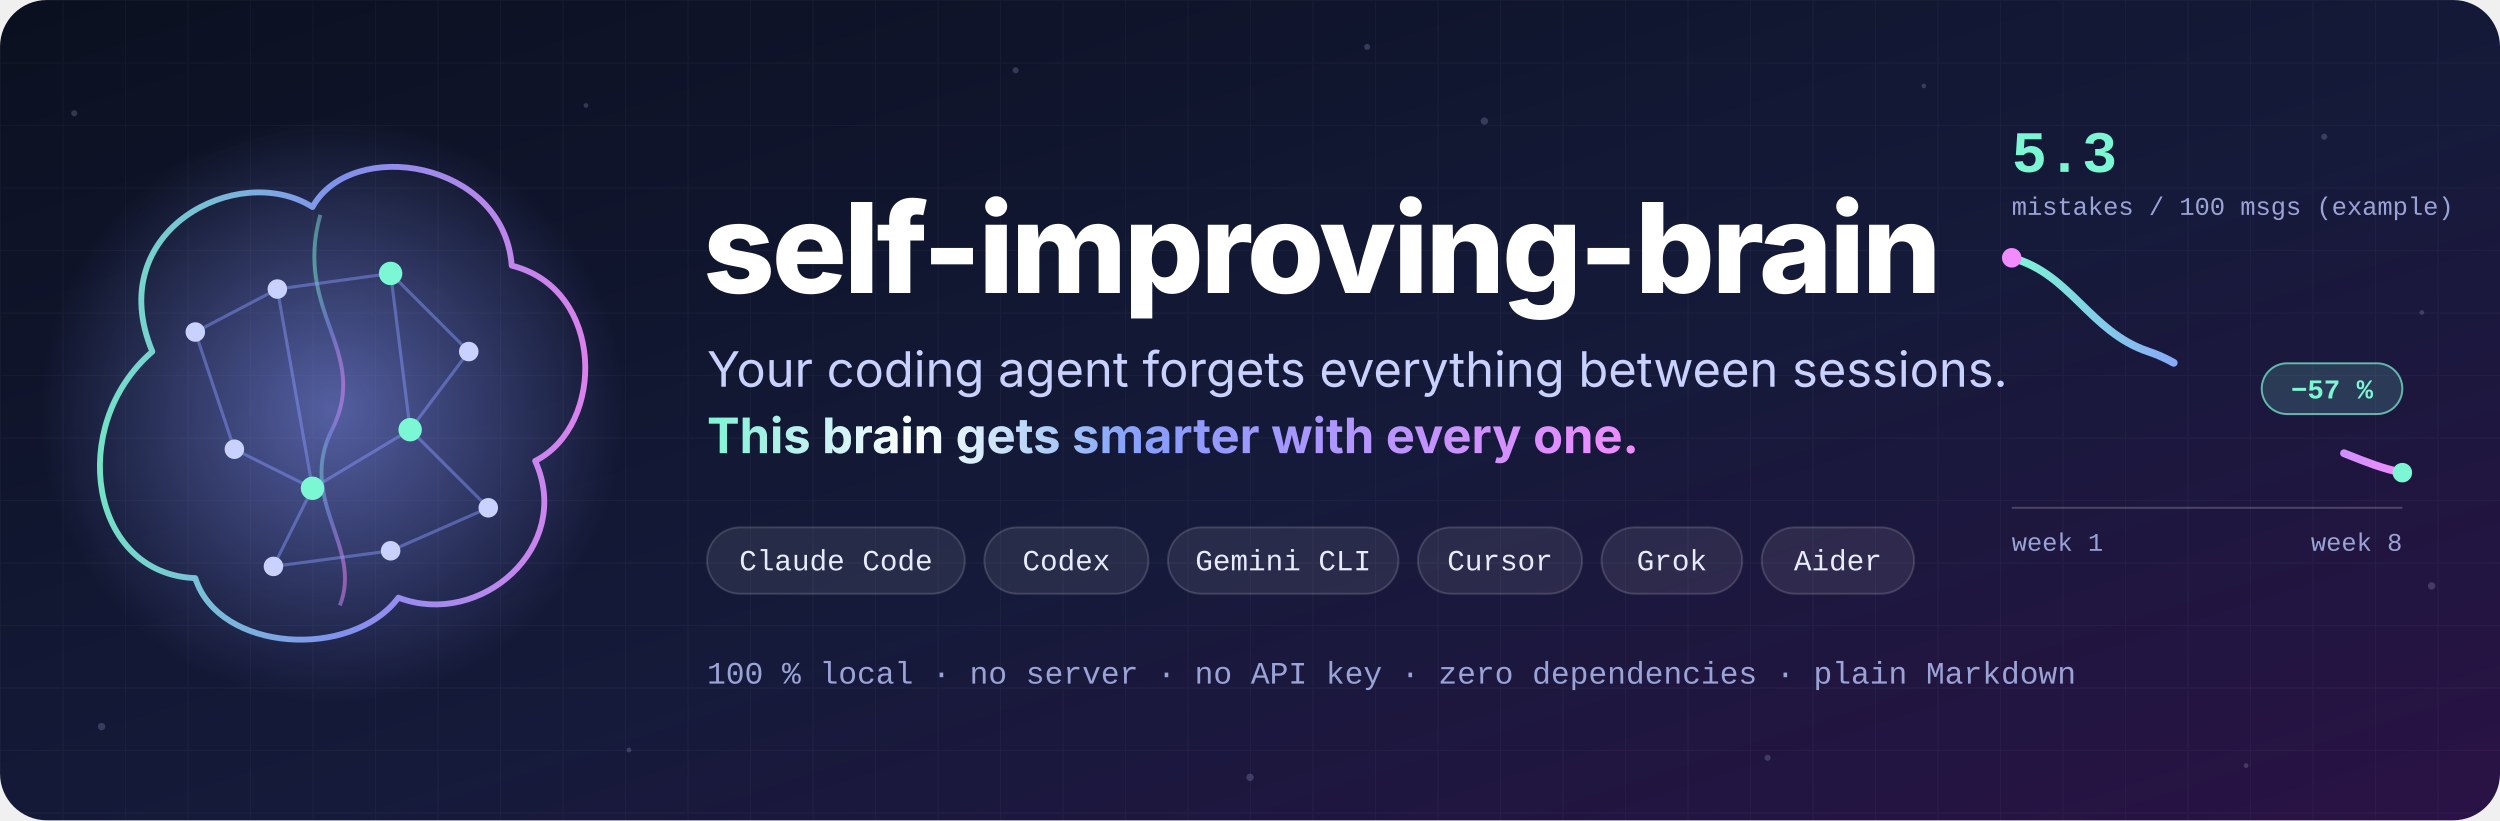
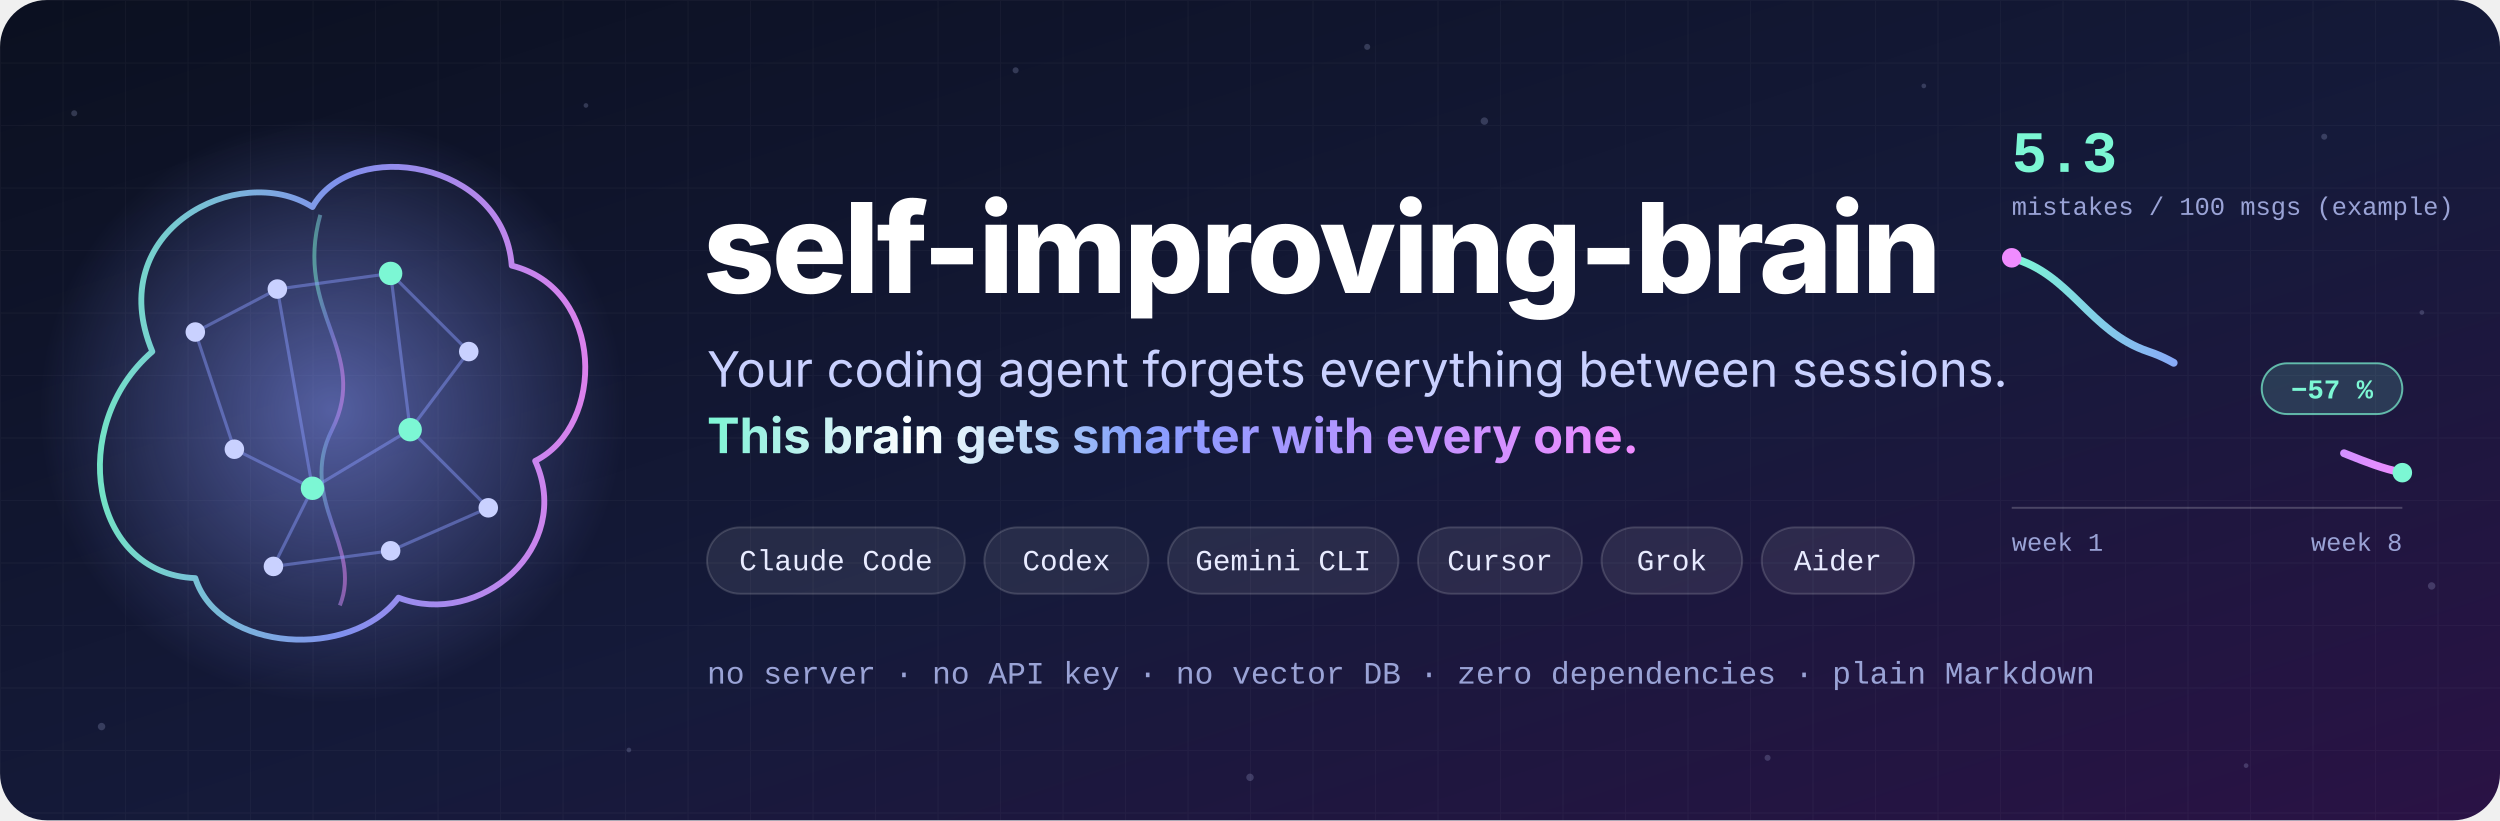
<svg xmlns="http://www.w3.org/2000/svg" width="1280" height="420" viewBox="0 0 1280 420" role="img" aria-label="self-improving-brain — your coding agent forgets, this brain gets smarter every session">
  <style>

.t{font-family:-apple-system,BlinkMacSystemFont,'Segoe UI',Inter,Helvetica,Arial,sans-serif}.m{font-family:ui-monospace,SFMono-Regular,Menlo,Consolas,'Liberation Mono',monospace}
.edge{stroke:#8b9bff;stroke-opacity:.45;stroke-width:1.6}.node{fill:#c9d1ff}
.hot{fill:#7cf7d4;animation:pulse 2.4s ease-in-out infinite;transform-box:fill-box;transform-origin:center}
.hot2{animation-delay:.8s}.hot3{animation-delay:1.6s}
@keyframes pulse{0%,100%{opacity:.55;transform:scale(1)}50%{opacity:1;transform:scale(1.6)}}
.lit{fill:#7cf7d4;opacity:0;animation:lit 5s ease-in-out infinite}
@keyframes lit{0%,100%{opacity:0}10%{opacity:.95}26%{opacity:0}}
.alt{opacity:0;animation:alt 7s ease-in-out infinite}@keyframes alt{0%,100%{opacity:0}50%{opacity:.9}}
.breath{animation:breath 5s ease-in-out infinite;transform-box:fill-box;transform-origin:center}
@keyframes breath{0%,100%{transform:scale(1);opacity:.8}50%{transform:scale(1.1);opacity:1}}
.tw{opacity:.2;animation:tw 3.2s ease-in-out infinite}@keyframes tw{0%,100%{opacity:.15}50%{opacity:.85}}
.chip{opacity:0;animation:chip 6s ease-in-out infinite}@keyframes chip{0%,100%{opacity:0}5%{opacity:1}16%{opacity:0}}
.shine{animation:shine 6s cubic-bezier(.45,0,.25,1) infinite}
@keyframes shine{0%{transform:translateX(-240px)}42%,100%{transform:translateX(620px)}}
.curve{stroke-dasharray:100;animation:curve 8s infinite}
@keyframes curve{0%{stroke-dashoffset:100;opacity:1;animation-timing-function:cubic-bezier(.3,.6,.3,1)}
40%{stroke-dashoffset:0;opacity:1}88%{stroke-dashoffset:0;opacity:1;animation-timing-function:linear}96%,100%{stroke-dashoffset:0;opacity:0}}
.c1,.c2,.c3{opacity:0}.c1{animation:c1 8s steps(1,end) infinite}.c2{animation:c2 8s steps(1,end) infinite}
.c3{animation:c3 8s steps(1,end) infinite}.c4{animation:c4 8s steps(1,end) infinite}
@keyframes c1{0%{opacity:1}6.7%,100%{opacity:0}}@keyframes c2{0%{opacity:0}6.7%{opacity:1}13.9%,100%{opacity:0}}
@keyframes c3{0%{opacity:0}13.9%{opacity:1}25%,100%{opacity:0}}@keyframes c4{0%{opacity:0}25%{opacity:1}96%,100%{opacity:0}}
.badge{animation:badge 8s infinite;transform-box:fill-box;transform-origin:center}
@keyframes badge{0%,38%{opacity:0;transform:scale(.6)}46%{opacity:1;transform:scale(1.08)}50%,88%{opacity:1;transform:scale(1)}96%,100%{opacity:0;transform:scale(1)}}
@media (prefers-reduced-motion:reduce){*{animation:none!important}.fx{display:none}}
</style>
  <defs>
    <linearGradient id="bg" x1="0" y1="0" x2="1" y2="1">
      <stop offset="0" stop-color="#0b1020" />
      <stop offset=".55" stop-color="#151a3a" />
      <stop offset="1" stop-color="#2a1245" />
    </linearGradient>
    <linearGradient id="accent" x1="0" y1="0" x2="1" y2="0">
      <stop offset="0" stop-color="#7cf7d4" />
      <stop offset=".5" stop-color="#8b9bff" />
      <stop offset="1" stop-color="#f08cff" />
    </linearGradient>
    <linearGradient id="accent2" x1="0" y1="0" x2="1" y2="0">
      <stop offset="0" stop-color="#f08cff" />
      <stop offset=".5" stop-color="#7cf7d4" />
      <stop offset="1" stop-color="#8b9bff" />
    </linearGradient>
    <linearGradient id="shine" x1="0" y1="0" x2="1" y2="0">
      <stop offset="0" stop-color="#fff" stop-opacity="0" />
      <stop offset=".5" stop-color="#fff" stop-opacity="1" />
      <stop offset="1" stop-color="#fff" stop-opacity="0" />
    </linearGradient>
    <radialGradient id="glow" cx=".5" cy=".5" r=".5">
      <stop offset="0" stop-color="#8b9bff" stop-opacity=".55" />
      <stop offset="1" stop-color="#8b9bff" stop-opacity="0" />
    </radialGradient>
    <pattern id="grid" width="32" height="32" patternUnits="userSpaceOnUse">
      <path d="M32 0H0V32" fill="none" stroke="#ffffff" stroke-opacity=".035" />
    </pattern>
    <clipPath id="tag">
      <text class="t" x="362" y="232" font-size="25" font-weight="700">This brain gets smarter with every one.</text>
    </clipPath>
  </defs>
  <rect width="1280" height="420" rx="24" fill="url(#bg)" />
  <rect width="1280" height="420" rx="24" fill="url(#grid)" />
  <circle class="tw" cx="300" cy="54" r="1.20" fill="#c9d1ff" style="animation-delay:0.00s" />
  <circle class="tw" cx="520" cy="36" r="1.55" fill="#c9d1ff" style="animation-delay:0.37s" />
  <circle class="tw" cx="760" cy="62" r="1.90" fill="#c9d1ff" style="animation-delay:0.74s" />
  <circle class="tw" cx="985" cy="44" r="1.20" fill="#c9d1ff" style="animation-delay:1.11s" />
  <circle class="tw" cx="1190" cy="70" r="1.55" fill="#c9d1ff" style="animation-delay:1.48s" />
  <circle class="tw" cx="1245" cy="300" r="1.90" fill="#c9d1ff" style="animation-delay:1.85s" />
  <circle class="tw" cx="1150" cy="392" r="1.20" fill="#c9d1ff" style="animation-delay:2.22s" />
  <circle class="tw" cx="905" cy="388" r="1.55" fill="#c9d1ff" style="animation-delay:2.59s" />
  <circle class="tw" cx="640" cy="398" r="1.90" fill="#c9d1ff" style="animation-delay:2.96s" />
  <circle class="tw" cx="322" cy="384" r="1.20" fill="#c9d1ff" style="animation-delay:0.13s" />
  <circle class="tw" cx="38" cy="58" r="1.55" fill="#c9d1ff" style="animation-delay:0.50s" />
  <circle class="tw" cx="52" cy="372" r="1.90" fill="#c9d1ff" style="animation-delay:0.87s" />
  <circle class="tw" cx="1240" cy="160" r="1.20" fill="#c9d1ff" style="animation-delay:1.24s" />
  <circle class="tw" cx="700" cy="24" r="1.55" fill="#c9d1ff" style="animation-delay:1.61s" />
  <g transform="translate(170 210)">
    <circle class="breath" r="150" fill="url(#glow)" />
    <path d="M-92,-30 C-118,-92 -48,-128 -10,-104 C10,-140 88,-128 92,-74 C140,-62 140,8 104,26 C124,70 76,112 34,96 C10,128 -58,124 -70,86 C-124,84 -136,8 -92,-30 Z" fill="none" stroke="url(#accent)" stroke-width="3" stroke-linejoin="round" opacity=".9" />
    <path class="alt" d="M-92,-30 C-118,-92 -48,-128 -10,-104 C10,-140 88,-128 92,-74 C140,-62 140,8 104,26 C124,70 76,112 34,96 C10,128 -58,124 -70,86 C-124,84 -136,8 -92,-30 Z" fill="none" stroke="url(#accent2)" stroke-width="3" stroke-linejoin="round" />
    <path d="M-6,-100 C-20,-50 20,-30 0,10 C-18,46 16,70 4,100" fill="none" stroke="url(#accent)" stroke-width="2" opacity=".5" />
    <g class="edge">
      <line x1="-70" y1="-40" x2="-28" y2="-62" />
      <line x1="-28" y1="-62" x2="30" y2="-70" />
      <line x1="30" y1="-70" x2="70" y2="-30" />
      <line x1="70" y1="-30" x2="40" y2="10" />
      <line x1="40" y1="10" x2="80" y2="50" />
      <line x1="-70" y1="-40" x2="-50" y2="20" />
      <line x1="-50" y1="20" x2="-10" y2="40" />
      <line x1="-10" y1="40" x2="40" y2="10" />
      <line x1="-10" y1="40" x2="-30" y2="80" />
      <line x1="-28" y1="-62" x2="-10" y2="40" />
      <line x1="30" y1="-70" x2="40" y2="10" />
      <line x1="-30" y1="80" x2="30" y2="72" />
      <line x1="30" y1="72" x2="80" y2="50" />
    </g>
    <circle class="node" cx="-70" cy="-40" r="5" />
    <circle class="node" cx="-28" cy="-62" r="5" />
    <circle class="node" cx="70" cy="-30" r="5" />
    <circle class="node" cx="80" cy="50" r="5" />
    <circle class="node" cx="-50" cy="20" r="5" />
    <circle class="node" cx="-30" cy="80" r="5" />
    <circle class="node" cx="30" cy="72" r="5" />
    <circle class="lit" cx="-70" cy="-40" r="5.5" style="animation-delay:0.09s" />
    <circle class="lit" cx="-28" cy="-62" r="5.5" style="animation-delay:0.45s" />
    <circle class="lit" cx="30" cy="-70" r="5.5" style="animation-delay:0.96s" />
    <circle class="lit" cx="70" cy="-30" r="5.5" style="animation-delay:1.31s" />
    <circle class="lit" cx="40" cy="10" r="5.5" style="animation-delay:1.05s" />
    <circle class="lit" cx="80" cy="50" r="5.5" style="animation-delay:1.40s" />
    <circle class="lit" cx="-50" cy="20" r="5.5" style="animation-delay:0.26s" />
    <circle class="lit" cx="-10" cy="40" r="5.5" style="animation-delay:0.61s" />
    <circle class="lit" cx="-30" cy="80" r="5.5" style="animation-delay:0.44s" />
    <circle class="lit" cx="30" cy="72" r="5.5" style="animation-delay:0.96s" />
    <circle class="hot" cx="30" cy="-70" r="6" />
    <circle class="hot hot2" cx="-10" cy="40" r="6" />
    <circle class="hot hot3" cx="40" cy="10" r="6" />
    <g class="fx">
      <g opacity="0">
        <circle r="7" fill="#7cf7d4" opacity=".25" />
        <circle r="3.2" fill="#eafffa" />
        <animateMotion dur="3.0s" begin="0.0s" repeatCount="indefinite" path="M-70,-40 L-28,-62 L30,-70 L70,-30 L40,10 L80,50" />
        <animate attributeName="opacity" dur="3.0s" begin="0.0s" repeatCount="indefinite" values="0;1;1;0" keyTimes="0;.12;.82;1" />
      </g>
      <g opacity="0">
        <circle r="7" fill="#7cf7d4" opacity=".25" />
        <circle r="3.2" fill="#eafffa" />
        <animateMotion dur="2.2s" begin="0.9s" repeatCount="indefinite" path="M-50,20 L-10,40 L40,10 L70,-30" />
        <animate attributeName="opacity" dur="2.2s" begin="0.9s" repeatCount="indefinite" values="0;1;1;0" keyTimes="0;.12;.82;1" />
      </g>
      <g opacity="0">
        <circle r="7" fill="#7cf7d4" opacity=".25" />
        <circle r="3.2" fill="#eafffa" />
        <animateMotion dur="2.8s" begin="1.7s" repeatCount="indefinite" path="M-30,80 L30,72 L80,50 L40,10 L30,-70" />
        <animate attributeName="opacity" dur="2.8s" begin="1.7s" repeatCount="indefinite" values="0;1;1;0" keyTimes="0;.12;.82;1" />
      </g>
      <g opacity="0">
        <circle r="7" fill="#7cf7d4" opacity=".25" />
        <circle r="3.2" fill="#eafffa" />
        <animateMotion dur="2.4s" begin="2.6s" repeatCount="indefinite" path="M-28,-62 L-10,40 L-30,80 L30,72" />
        <animate attributeName="opacity" dur="2.4s" begin="2.6s" repeatCount="indefinite" values="0;1;1;0" keyTimes="0;.12;.82;1" />
      </g>
      <g opacity="0">
        <circle r="7" fill="#7cf7d4" opacity=".25" />
        <circle r="3.2" fill="#eafffa" />
        <animateMotion dur="2.9s" begin="3.4s" repeatCount="indefinite" path="M-70,-40 L-50,20 L-10,40 L40,10 L80,50" />
        <animate attributeName="opacity" dur="2.9s" begin="3.4s" repeatCount="indefinite" values="0;1;1;0" keyTimes="0;.12;.82;1" />
      </g>
    </g>
  </g>
  <text class="t" x="360" y="150" font-size="64" font-weight="800" fill="#ffffff" letter-spacing="-1.5">self-improving-brain</text>
  <text class="t" x="362" y="198" font-size="25" fill="#c9d1ff">Your coding agent forgets everything between sessions.</text>
  <text class="t" x="362" y="232" font-size="25" font-weight="700" fill="url(#accent)">This brain gets smarter with every one.</text>
  <g class="fx" clip-path="url(#tag)">
    <rect class="shine" x="362" y="200" width="210" height="44" fill="url(#shine)" />
  </g>
  <g class="m" font-size="15" fill="#e8ebff">
    <g transform="translate(362 270)">
      <rect width="132" height="34" rx="17" fill="#ffffff" fill-opacity=".08" stroke="#ffffff" stroke-opacity=".15" />
      <rect class="chip" width="132" height="34" rx="17" fill="#7cf7d4" fill-opacity=".14" stroke="#7cf7d4" stroke-opacity=".9" style="animation-delay:0.00s" />
      <text x="66" y="22" text-anchor="middle">Claude Code</text>
    </g>
    <g transform="translate(504 270)">
      <rect width="84" height="34" rx="17" fill="#ffffff" fill-opacity=".08" stroke="#ffffff" stroke-opacity=".15" />
      <rect class="chip" width="84" height="34" rx="17" fill="#7cf7d4" fill-opacity=".14" stroke="#7cf7d4" stroke-opacity=".9" style="animation-delay:0.32s" />
      <text x="42" y="22" text-anchor="middle">Codex</text>
    </g>
    <g transform="translate(598 270)">
      <rect width="118" height="34" rx="17" fill="#ffffff" fill-opacity=".08" stroke="#ffffff" stroke-opacity=".15" />
      <rect class="chip" width="118" height="34" rx="17" fill="#7cf7d4" fill-opacity=".14" stroke="#7cf7d4" stroke-opacity=".9" style="animation-delay:0.64s" />
      <text x="59" y="22" text-anchor="middle">Gemini CLI</text>
    </g>
    <g transform="translate(726 270)">
      <rect width="84" height="34" rx="17" fill="#ffffff" fill-opacity=".08" stroke="#ffffff" stroke-opacity=".15" />
      <rect class="chip" width="84" height="34" rx="17" fill="#7cf7d4" fill-opacity=".14" stroke="#7cf7d4" stroke-opacity=".9" style="animation-delay:0.96s" />
      <text x="42" y="22" text-anchor="middle">Cursor</text>
    </g>
    <g transform="translate(820 270)">
      <rect width="72" height="34" rx="17" fill="#ffffff" fill-opacity=".08" stroke="#ffffff" stroke-opacity=".15" />
      <rect class="chip" width="72" height="34" rx="17" fill="#7cf7d4" fill-opacity=".14" stroke="#7cf7d4" stroke-opacity=".9" style="animation-delay:1.28s" />
      <text x="36" y="22" text-anchor="middle">Grok</text>
    </g>
    <g transform="translate(902 270)">
      <rect width="78" height="34" rx="17" fill="#ffffff" fill-opacity=".08" stroke="#ffffff" stroke-opacity=".15" />
      <rect class="chip" width="78" height="34" rx="17" fill="#7cf7d4" fill-opacity=".14" stroke="#7cf7d4" stroke-opacity=".9" style="animation-delay:1.60s" />
      <text x="39" y="22" text-anchor="middle">Aider</text>
    </g>
  </g>
-   <text class="m" x="362" y="350" font-size="16" fill="#9aa3d6">100 % local · no server · no API key · zero dependencies · plain Markdown</text>
+   <text class="m" x="362" y="350" font-size="16" fill="#9aa3d6">no server · no API key · no vector DB · zero dependencies · plain Markdown</text>
  <g transform="translate(1030 110)">
    <text class="m" x="0" y="0" font-size="13" fill="#9aa3d6">mistakes / 100 msgs (example)</text>
    <text class="m c1" x="0" y="-22" font-size="30" font-weight="800" fill="#f08cff">12.4</text>
    <text class="m c2" x="0" y="-22" font-size="30" font-weight="800" fill="#c39cff">9.8</text>
    <text class="m c3" x="0" y="-22" font-size="30" font-weight="800" fill="#8b9bff">7.1</text>
    <text class="m c4" x="0" y="-22" font-size="30" font-weight="800" fill="#7cf7d4">5.3</text>
    <line x1="0" y1="150" x2="200" y2="150" stroke="#ffffff" stroke-opacity=".2" />
    <path class="curve" pathLength="100" d="M0,22 C30,30 40,60 70,70 C100,80 110,105 140,112 C165,118 180,128 200,132" fill="none" stroke="url(#accent)" stroke-width="4" stroke-linecap="round" />
    <circle cx="0" cy="22" r="5" fill="#f08cff" />
    <circle cx="200" cy="132" r="5" fill="#7cf7d4" />
    <g class="fx" opacity="0">
      <circle r="9" fill="#7cf7d4" opacity=".3" />
      <circle r="4.5" fill="#eafffa" />
      <animateMotion dur="8s" repeatCount="indefinite" path="M0,22 C30,30 40,60 70,70 C100,80 110,105 140,112 C165,118 180,128 200,132" keyPoints="0;1;1;1" keyTimes="0;.4;.96;1" calcMode="spline" keySplines=".3 .6 .3 1;0 0 1 1;0 0 1 1" />
      <animate attributeName="opacity" dur="8s" repeatCount="indefinite" values="1;1;0;0" keyTimes="0;.88;.96;1" />
    </g>
    <g class="badge">
      <rect x="128" y="76" width="72" height="26" rx="13" fill="#7cf7d4" fill-opacity=".16" stroke="#7cf7d4" stroke-opacity=".7" />
      <text class="m" x="164" y="94" font-size="14" font-weight="700" fill="#7cf7d4" text-anchor="middle">−57 %</text>
    </g>
    <text class="m" x="0" y="172" font-size="13" fill="#9aa3d6">week 1</text>
    <text class="m" x="200" y="172" font-size="13" fill="#9aa3d6" text-anchor="end">week 8</text>
  </g>
</svg>
